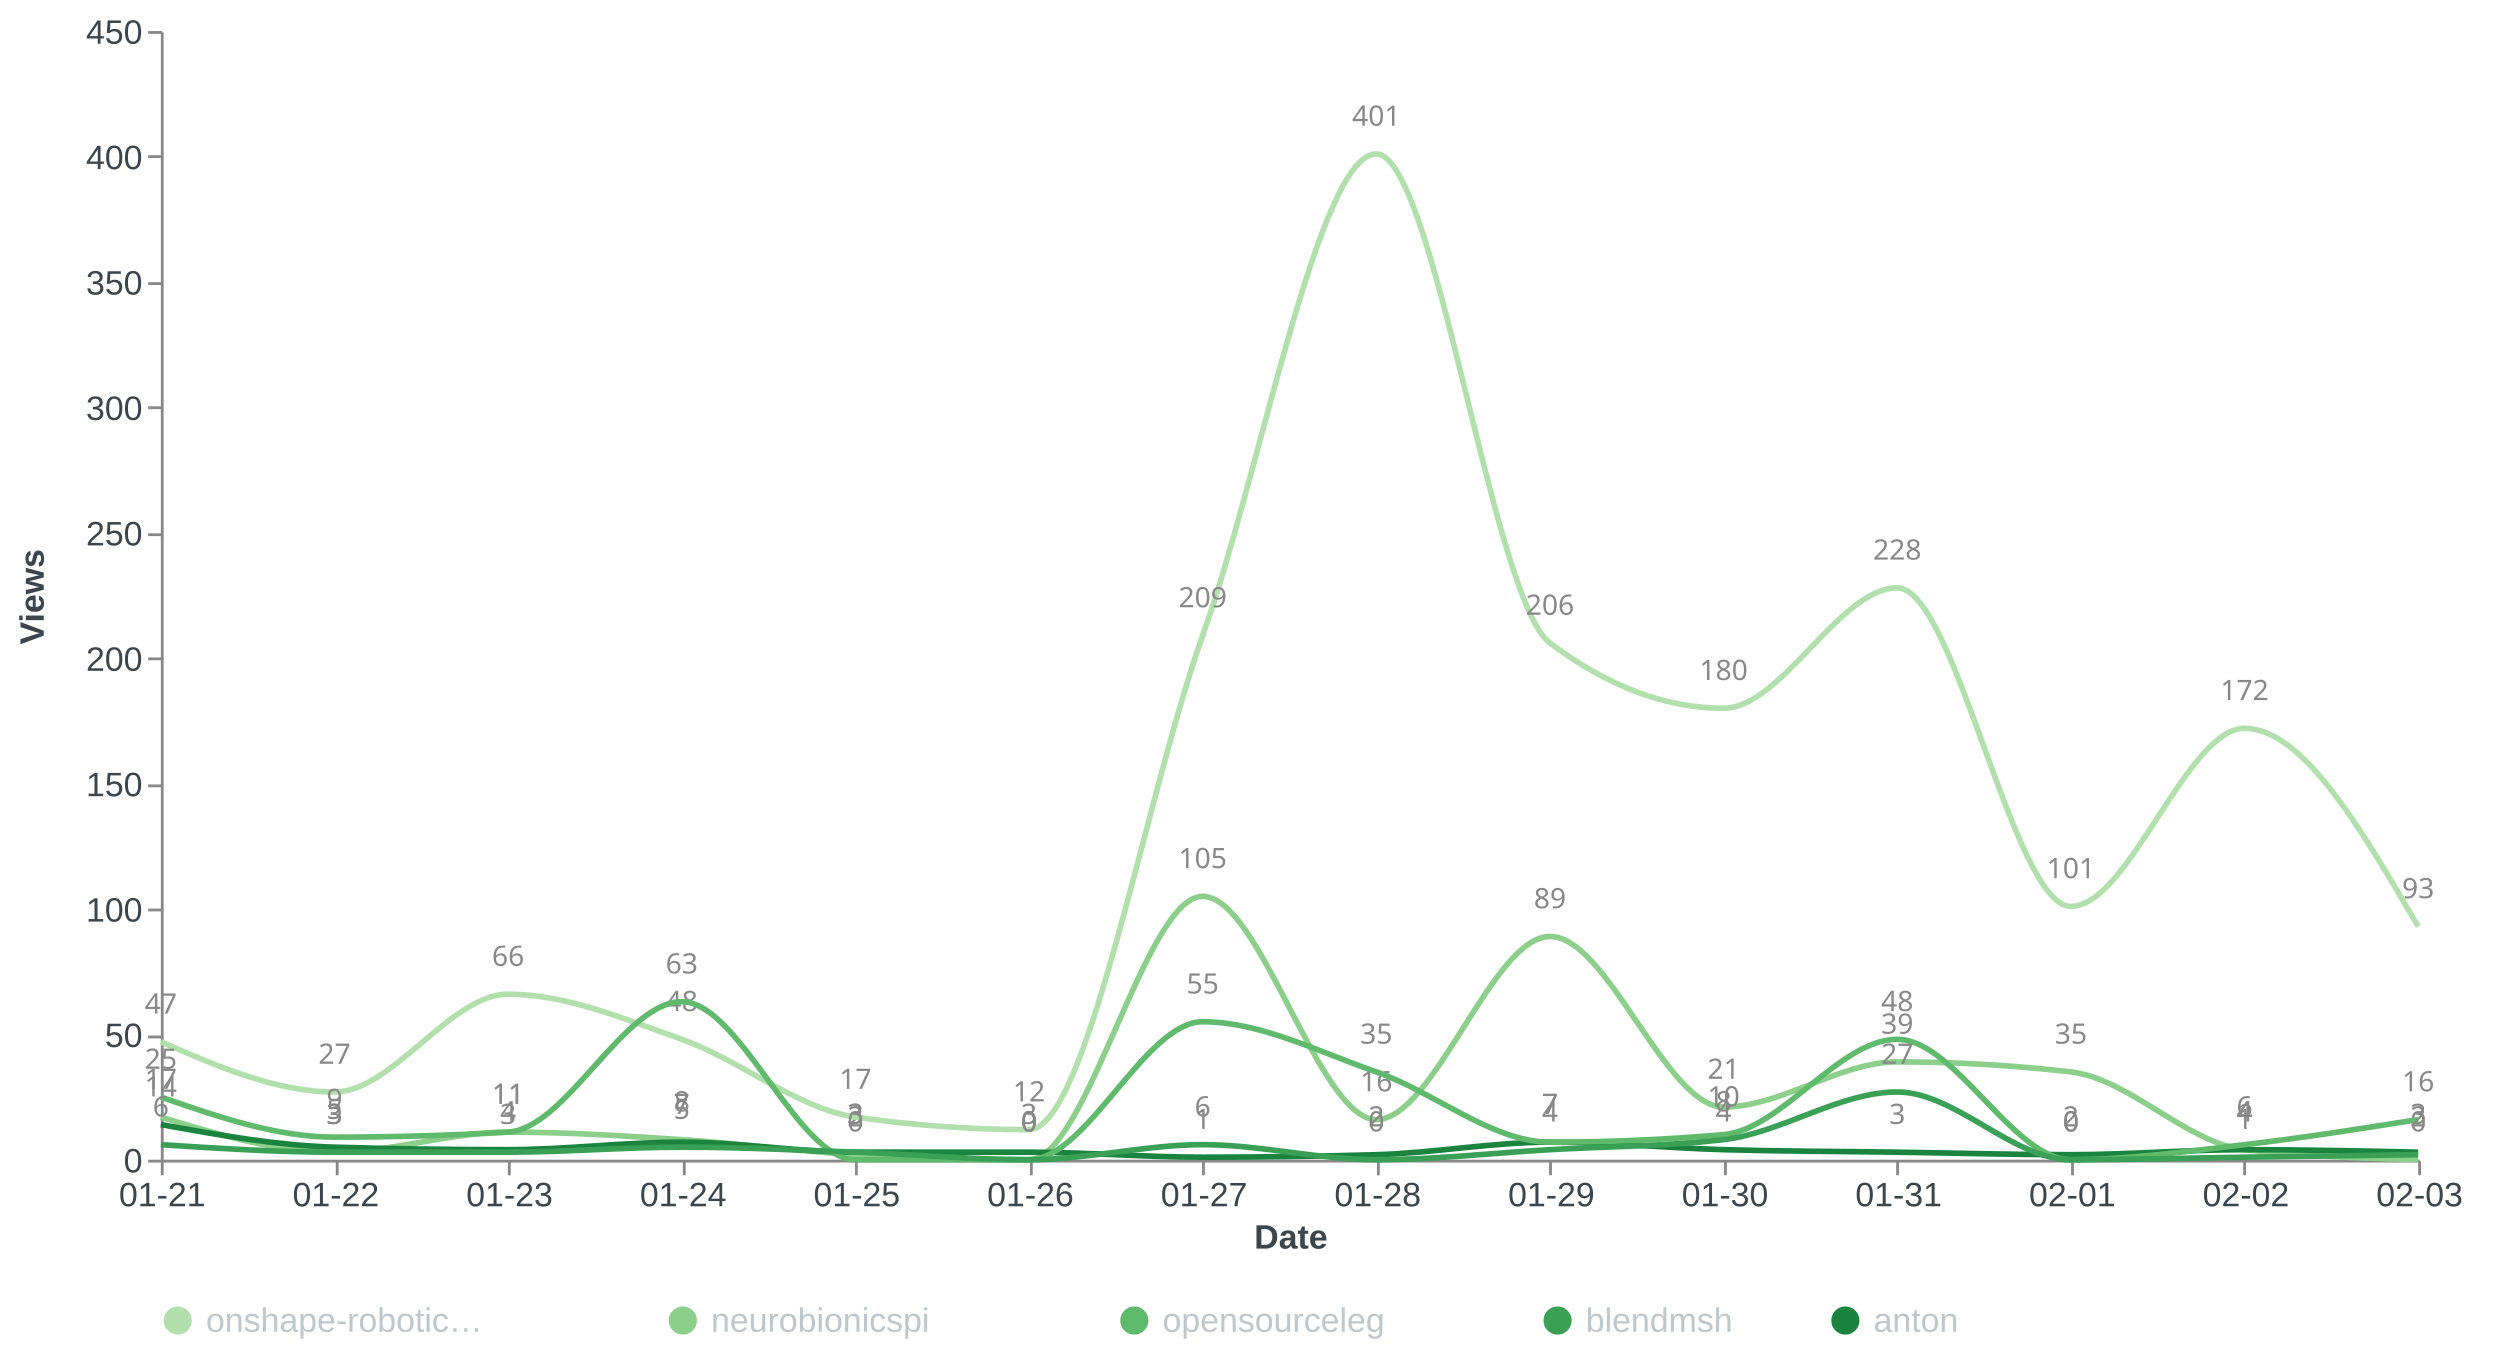
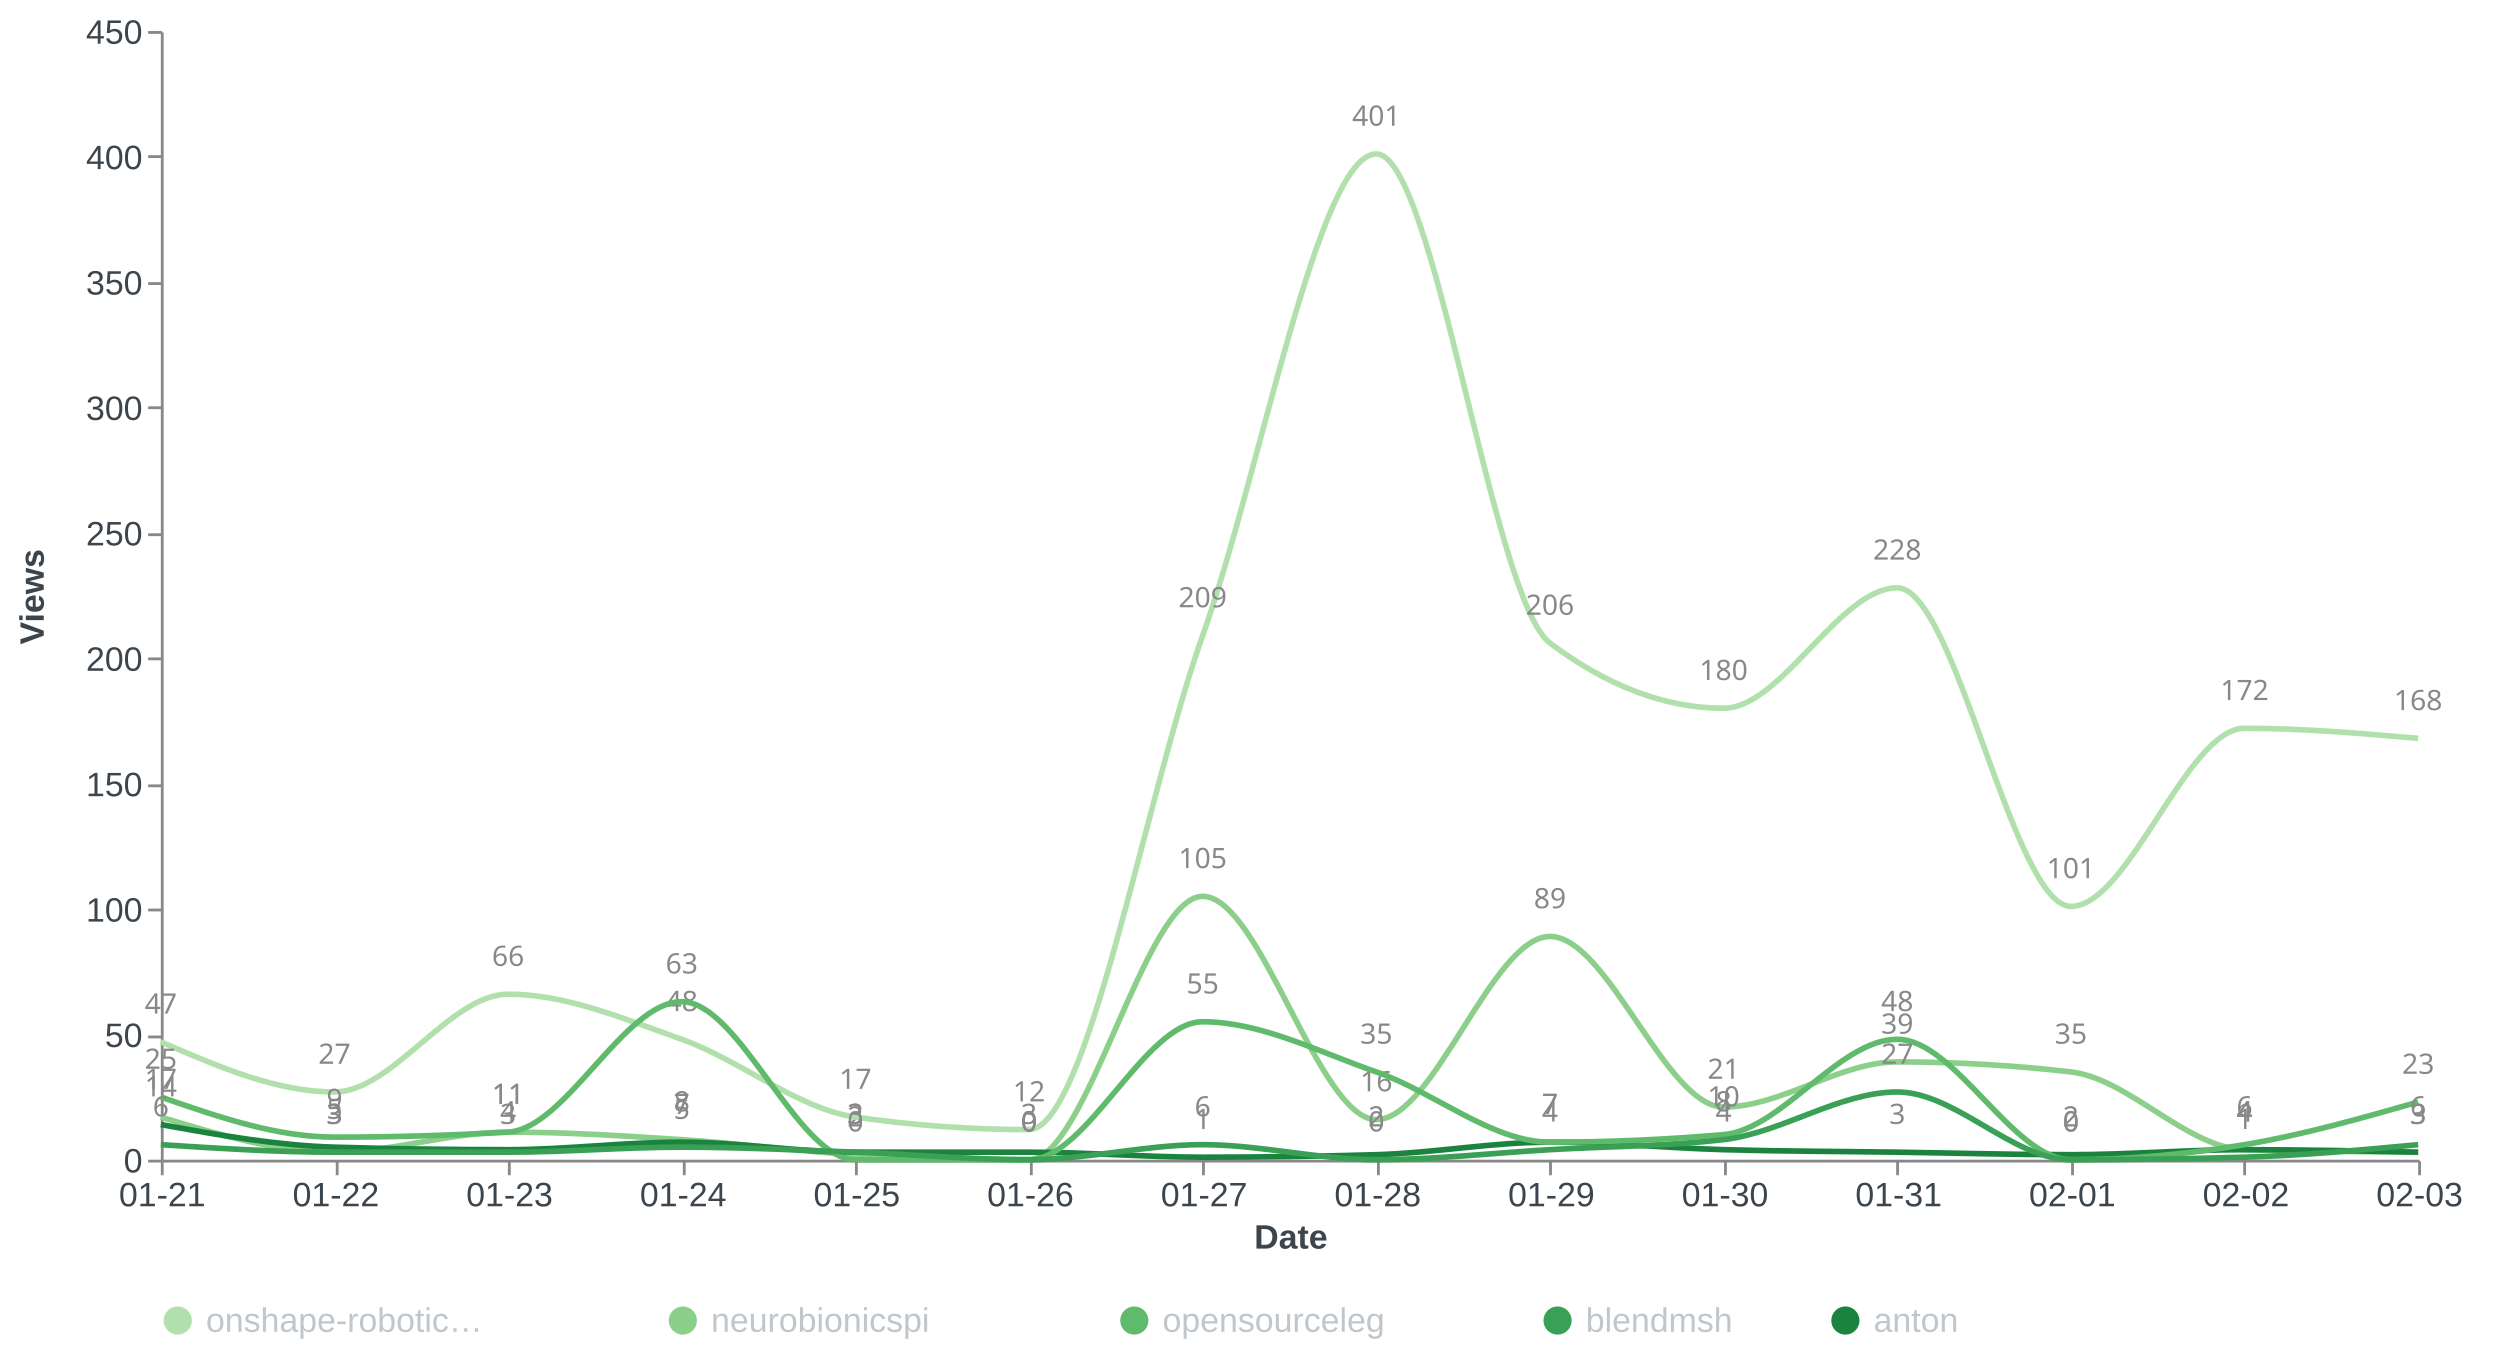
<svg xmlns="http://www.w3.org/2000/svg" version="1.1" class="marks" width="886" height="479" viewBox="0 0 886 479">
  <g fill="none" stroke-miterlimit="10" transform="translate(57,11)">
    <g class="mark-group role-frame root" role="graphics-object" aria-roledescription="group mark container">
      <g transform="translate(0,0)">
        <path class="background" aria-hidden="true" d="M0,0h800v400h-800Z" />
        <g>
          <g class="mark-group role-axis" role="graphics-symbol" aria-roledescription="axis" aria-label="X-axis titled 'Date' for a discrete scale with 14 values: 01-21, 01-22, 01-23, 01-24, 01-25, ending with 02-03">
            <g transform="translate(0.5,400.5)">
              <path class="background" aria-hidden="true" d="M0,0h0v0h0Z" pointer-events="none" />
              <g>
                <g class="mark-rule role-axis-tick" pointer-events="none">
                  <line transform="translate(0,0)" x2="0" y2="5" stroke="#888" stroke-width="1" opacity="1" />
                  <line transform="translate(62,0)" x2="0" y2="5" stroke="#888" stroke-width="1" opacity="1" />
                  <line transform="translate(123,0)" x2="0" y2="5" stroke="#888" stroke-width="1" opacity="1" />
                  <line transform="translate(185,0)" x2="0" y2="5" stroke="#888" stroke-width="1" opacity="1" />
                  <line transform="translate(246,0)" x2="0" y2="5" stroke="#888" stroke-width="1" opacity="1" />
                  <line transform="translate(308,0)" x2="0" y2="5" stroke="#888" stroke-width="1" opacity="1" />
                  <line transform="translate(369,0)" x2="0" y2="5" stroke="#888" stroke-width="1" opacity="1" />
                  <line transform="translate(431,0)" x2="0" y2="5" stroke="#888" stroke-width="1" opacity="1" />
                  <line transform="translate(492,0)" x2="0" y2="5" stroke="#888" stroke-width="1" opacity="1" />
                  <line transform="translate(554,0)" x2="0" y2="5" stroke="#888" stroke-width="1" opacity="1" />
                  <line transform="translate(615,0)" x2="0" y2="5" stroke="#888" stroke-width="1" opacity="1" />
                  <line transform="translate(677,0)" x2="0" y2="5" stroke="#888" stroke-width="1" opacity="1" />
                  <line transform="translate(738,0)" x2="0" y2="5" stroke="#888" stroke-width="1" opacity="1" />
                  <line transform="translate(800,0)" x2="0" y2="5" stroke="#888" stroke-width="1" opacity="1" />
                </g>
                <g class="mark-text role-axis-label" pointer-events="none">
                  <text text-anchor="middle" transform="translate(0,16)" font-family="Arial, sans-serif" font-size="12px" fill="#3c444c" opacity="1">01-21</text>
                  <text text-anchor="middle" transform="translate(61.53846,16)" font-family="Arial, sans-serif" font-size="12px" fill="#3c444c" opacity="1">01-22</text>
                  <text text-anchor="middle" transform="translate(123.0769,16)" font-family="Arial, sans-serif" font-size="12px" fill="#3c444c" opacity="1">01-23</text>
                  <text text-anchor="middle" transform="translate(184.6154,16)" font-family="Arial, sans-serif" font-size="12px" fill="#3c444c" opacity="1">01-24</text>
                  <text text-anchor="middle" transform="translate(246.1538,16)" font-family="Arial, sans-serif" font-size="12px" fill="#3c444c" opacity="1">01-25</text>
                  <text text-anchor="middle" transform="translate(307.6923,16)" font-family="Arial, sans-serif" font-size="12px" fill="#3c444c" opacity="1">01-26</text>
                  <text text-anchor="middle" transform="translate(369.2308,16)" font-family="Arial, sans-serif" font-size="12px" fill="#3c444c" opacity="1">01-27</text>
                  <text text-anchor="middle" transform="translate(430.7692,16)" font-family="Arial, sans-serif" font-size="12px" fill="#3c444c" opacity="1">01-28</text>
                  <text text-anchor="middle" transform="translate(492.3077,16)" font-family="Arial, sans-serif" font-size="12px" fill="#3c444c" opacity="1">01-29</text>
                  <text text-anchor="middle" transform="translate(553.8462,16)" font-family="Arial, sans-serif" font-size="12px" fill="#3c444c" opacity="1">01-30</text>
                  <text text-anchor="middle" transform="translate(615.3846,16)" font-family="Arial, sans-serif" font-size="12px" fill="#3c444c" opacity="1">01-31</text>
                  <text text-anchor="middle" transform="translate(676.9231,16)" font-family="Arial, sans-serif" font-size="12px" fill="#3c444c" opacity="1">02-01</text>
                  <text text-anchor="middle" transform="translate(738.4615,16)" font-family="Arial, sans-serif" font-size="12px" fill="#3c444c" opacity="1">02-02</text>
                  <text text-anchor="middle" transform="translate(800,16)" font-family="Arial, sans-serif" font-size="12px" fill="#3c444c" opacity="1">02-03</text>
                </g>
                <g class="mark-rule role-axis-domain" pointer-events="none">
                  <line transform="translate(0,0)" x2="800" y2="0" stroke="#888" stroke-width="1" opacity="1" />
                </g>
                <g class="mark-text role-axis-title" pointer-events="none">
                  <text text-anchor="middle" transform="translate(400,31)" font-family="Arial, sans-serif" font-size="12px" font-weight="bold" fill="#3c444c" opacity="1">Date</text>
                </g>
              </g>
              <path class="foreground" aria-hidden="true" d="" pointer-events="none" display="none" />
            </g>
          </g>
          <g class="mark-group role-axis" role="graphics-symbol" aria-roledescription="axis" aria-label="Y-axis titled 'Views' for a linear scale with values from 0 to 450">
            <g transform="translate(0.5,0.5)">
              <path class="background" aria-hidden="true" d="M0,0h0v0h0Z" pointer-events="none" />
              <g>
                <g class="mark-rule role-axis-tick" pointer-events="none">
                  <line transform="translate(0,400)" x2="-5" y2="0" stroke="#888" stroke-width="1" opacity="1" />
                  <line transform="translate(0,356)" x2="-5" y2="0" stroke="#888" stroke-width="1" opacity="1" />
                  <line transform="translate(0,311)" x2="-5" y2="0" stroke="#888" stroke-width="1" opacity="1" />
                  <line transform="translate(0,267)" x2="-5" y2="0" stroke="#888" stroke-width="1" opacity="1" />
                  <line transform="translate(0,222)" x2="-5" y2="0" stroke="#888" stroke-width="1" opacity="1" />
                  <line transform="translate(0,178)" x2="-5" y2="0" stroke="#888" stroke-width="1" opacity="1" />
                  <line transform="translate(0,133)" x2="-5" y2="0" stroke="#888" stroke-width="1" opacity="1" />
                  <line transform="translate(0,89)" x2="-5" y2="0" stroke="#888" stroke-width="1" opacity="1" />
                  <line transform="translate(0,44)" x2="-5" y2="0" stroke="#888" stroke-width="1" opacity="1" />
                  <line transform="translate(0,0)" x2="-5" y2="0" stroke="#888" stroke-width="1" opacity="1" />
                </g>
                <g class="mark-text role-axis-label" pointer-events="none">
                  <text text-anchor="end" transform="translate(-7,404)" font-family="Arial, sans-serif" font-size="12px" fill="#3c444c" opacity="1">0</text>
                  <text text-anchor="end" transform="translate(-7,359.5556)" font-family="Arial, sans-serif" font-size="12px" fill="#3c444c" opacity="1">50</text>
                  <text text-anchor="end" transform="translate(-7,315.1111)" font-family="Arial, sans-serif" font-size="12px" fill="#3c444c" opacity="1">100</text>
                  <text text-anchor="end" transform="translate(-7,270.6667)" font-family="Arial, sans-serif" font-size="12px" fill="#3c444c" opacity="1">150</text>
                  <text text-anchor="end" transform="translate(-7,226.2222)" font-family="Arial, sans-serif" font-size="12px" fill="#3c444c" opacity="1">200</text>
                  <text text-anchor="end" transform="translate(-7,181.7778)" font-family="Arial, sans-serif" font-size="12px" fill="#3c444c" opacity="1">250</text>
                  <text text-anchor="end" transform="translate(-7,137.3333)" font-family="Arial, sans-serif" font-size="12px" fill="#3c444c" opacity="1">300</text>
                  <text text-anchor="end" transform="translate(-7,92.88889)" font-family="Arial, sans-serif" font-size="12px" fill="#3c444c" opacity="1">350</text>
                  <text text-anchor="end" transform="translate(-7,48.44444)" font-family="Arial, sans-serif" font-size="12px" fill="#3c444c" opacity="1">400</text>
                  <text text-anchor="end" transform="translate(-7,4)" font-family="Arial, sans-serif" font-size="12px" fill="#3c444c" opacity="1">450</text>
                </g>
                <g class="mark-rule role-axis-domain" pointer-events="none">
                  <line transform="translate(0,400)" x2="0" y2="-400" stroke="#888" stroke-width="1" opacity="1" />
                </g>
                <g class="mark-text role-axis-title" pointer-events="none">
                  <text text-anchor="middle" transform="translate(-39,200) rotate(-90) translate(0,-3)" font-family="Arial, sans-serif" font-size="12px" font-weight="bold" fill="#3c444c" opacity="1">Views</text>
                </g>
              </g>
              <path class="foreground" aria-hidden="true" d="" pointer-events="none" display="none" />
            </g>
          </g>
          <g class="mark-group role-scope" role="graphics-object" aria-roledescription="group mark container">
            <g transform="translate(0,0)">
              <path class="background" aria-hidden="true" d="M0,0h0v0h0Z" />
              <g>
                <g class="mark-line role-mark" role="graphics-symbol" aria-roledescription="line mark container">
-                   <path d="M0,384.889C20.513,391.111,41.026,397.333,61.538,397.333C82.051,397.333,102.564,390.222,123.077,390.222C143.59,390.222,164.103,391.556,184.615,392.889C205.128,394.222,225.641,397.037,246.154,398.222C266.667,399.407,287.179,400,307.692,400C328.205,400,348.718,306.667,369.231,306.667C389.744,306.667,410.256,385.778,430.769,385.778C451.282,385.778,471.795,320.889,492.308,320.889C512.821,320.889,533.333,381.333,553.846,381.333C574.359,381.333,594.872,365.333,615.385,365.333C635.897,365.333,656.41,366.519,676.923,368.889C697.436,371.259,717.949,394.074,738.462,396.444C758.974,398.815,779.487,399.407,800,400" stroke="rgb(140, 207, 138)" stroke-width="2" />
+                   <path d="M0,384.889C20.513,391.111,41.026,397.333,61.538,397.333C82.051,397.333,102.564,390.222,123.077,390.222C143.59,390.222,164.103,391.556,184.615,392.889C205.128,394.222,225.641,397.037,246.154,398.222C266.667,399.407,287.179,400,307.692,400C328.205,400,348.718,306.667,369.231,306.667C389.744,306.667,410.256,385.778,430.769,385.778C451.282,385.778,471.795,320.889,492.308,320.889C512.821,320.889,533.333,381.333,553.846,381.333C574.359,381.333,594.872,365.333,615.385,365.333C635.897,365.333,656.41,366.519,676.923,368.889C697.436,371.259,717.949,395.852,738.462,396.444C758.974,397.037,779.487,397.185,800,397.333" stroke="rgb(140, 207, 138)" stroke-width="2" />
                </g>
                <g class="mark-text role-mark" role="graphics-object" aria-roledescription="text mark container">
                  <text text-anchor="middle" transform="translate(0,374.8889)" font-family="sans-serif" font-size="10px" fill="#888888">17</text>
                  <text text-anchor="middle" transform="translate(61.53846,387.3333)" font-family="sans-serif" font-size="10px" fill="#888888">3</text>
                  <text text-anchor="middle" transform="translate(123.0769,380.2222)" font-family="sans-serif" font-size="10px" fill="#888888">11</text>
                  <text text-anchor="middle" transform="translate(184.6154,382.8889)" font-family="sans-serif" font-size="10px" fill="#888888">8</text>
                  <text text-anchor="middle" transform="translate(246.1538,388.2222)" font-family="sans-serif" font-size="10px" fill="#888888">2</text>
                  <text text-anchor="middle" transform="translate(307.6923,390)" font-family="sans-serif" font-size="10px" fill="#888888">0</text>
                  <text text-anchor="middle" transform="translate(369.2308,296.6667)" font-family="sans-serif" font-size="10px" fill="#888888">105</text>
                  <text text-anchor="middle" transform="translate(430.7692,375.7778)" font-family="sans-serif" font-size="10px" fill="#888888">16</text>
                  <text text-anchor="middle" transform="translate(492.3077,310.8889)" font-family="sans-serif" font-size="10px" fill="#888888">89</text>
                  <text text-anchor="middle" transform="translate(553.8462,371.3333)" font-family="sans-serif" font-size="10px" fill="#888888">21</text>
                  <text text-anchor="middle" transform="translate(615.3846,355.3333)" font-family="sans-serif" font-size="10px" fill="#888888">39</text>
                  <text text-anchor="middle" transform="translate(676.9231,358.8889)" font-family="sans-serif" font-size="10px" fill="#888888">35</text>
                  <text text-anchor="middle" transform="translate(738.4615,386.4444)" font-family="sans-serif" font-size="10px" fill="#888888">4</text>
-                   <text text-anchor="middle" transform="translate(800,390)" font-family="sans-serif" font-size="10px" fill="#888888">0</text>
+                   <text text-anchor="middle" transform="translate(800,387.3333)" font-family="sans-serif" font-size="10px" fill="#888888">3</text>
                </g>
              </g>
              <path class="foreground" aria-hidden="true" d="" display="none" />
            </g>
            <g transform="translate(0,0)">
              <path class="background" aria-hidden="true" d="M0,0h0v0h0Z" />
              <g>
                <g class="mark-line role-mark" role="graphics-symbol" aria-roledescription="line mark container">
                  <path d="M0,387.556C20.513,391.259,41.026,394.963,61.538,395.556C82.051,396.148,102.564,396.444,123.077,396.444C143.59,396.444,164.103,393.778,184.615,393.778C205.128,393.778,225.641,397.333,246.154,397.333C266.667,397.333,287.179,397.333,307.692,397.333C328.205,397.333,348.718,399.111,369.231,399.111C389.744,399.111,410.256,398.815,430.769,398.222C451.282,397.63,471.795,393.778,492.308,393.778C512.821,393.778,533.333,395.852,553.846,396.444C574.359,397.037,594.872,397.037,615.385,397.333C635.897,397.63,656.41,398.222,676.923,398.222C697.436,398.222,717.949,396.444,738.462,396.444C758.974,396.444,779.487,396.889,800,397.333" stroke="rgb(26, 131, 62)" stroke-width="2" />
                </g>
                <g class="mark-text role-mark" role="graphics-object" aria-roledescription="text mark container">
                  <text text-anchor="middle" transform="translate(0,377.5556)" font-family="sans-serif" font-size="10px" fill="#888888">14</text>
                  <text text-anchor="middle" transform="translate(61.53846,385.5556)" font-family="sans-serif" font-size="10px" fill="#888888">5</text>
                  <text text-anchor="middle" transform="translate(123.0769,386.4444)" font-family="sans-serif" font-size="10px" fill="#888888">4</text>
                  <text text-anchor="middle" transform="translate(184.6154,383.7778)" font-family="sans-serif" font-size="10px" fill="#888888">7</text>
                  <text text-anchor="middle" transform="translate(246.1538,387.3333)" font-family="sans-serif" font-size="10px" fill="#888888">3</text>
                  <text text-anchor="middle" transform="translate(307.6923,387.3333)" font-family="sans-serif" font-size="10px" fill="#888888">3</text>
                  <text text-anchor="middle" transform="translate(369.2308,389.1111)" font-family="sans-serif" font-size="10px" fill="#888888">1</text>
                  <text text-anchor="middle" transform="translate(430.7692,388.2222)" font-family="sans-serif" font-size="10px" fill="#888888">2</text>
                  <text text-anchor="middle" transform="translate(492.3077,383.7778)" font-family="sans-serif" font-size="10px" fill="#888888">7</text>
                  <text text-anchor="middle" transform="translate(553.8462,386.4444)" font-family="sans-serif" font-size="10px" fill="#888888">4</text>
                  <text text-anchor="middle" transform="translate(615.3846,387.3333)" font-family="sans-serif" font-size="10px" fill="#888888">3</text>
                  <text text-anchor="middle" transform="translate(676.9231,388.2222)" font-family="sans-serif" font-size="10px" fill="#888888">2</text>
                  <text text-anchor="middle" transform="translate(738.4615,386.4444)" font-family="sans-serif" font-size="10px" fill="#888888">4</text>
                  <text text-anchor="middle" transform="translate(800,387.3333)" font-family="sans-serif" font-size="10px" fill="#888888">3</text>
                </g>
              </g>
              <path class="foreground" aria-hidden="true" d="" display="none" />
            </g>
            <g transform="translate(0,0)">
              <path class="background" aria-hidden="true" d="M0,0h0v0h0Z" />
              <g>
                <g class="mark-line role-mark" role="graphics-symbol" aria-roledescription="line mark container">
-                   <path d="M0,358.222C20.513,367.111,41.026,376,61.538,376C82.051,376,102.564,341.333,123.077,341.333C143.59,341.333,164.103,350.074,184.615,357.333C205.128,364.593,225.641,381.926,246.154,384.889C266.667,387.852,287.179,389.333,307.692,389.333C328.205,389.333,348.718,271.852,369.231,214.222C389.744,156.593,410.256,43.556,430.769,43.556C451.282,43.556,471.795,201.481,492.308,216.889C512.821,232.296,533.333,240,553.846,240C574.359,240,594.872,197.333,615.385,197.333C635.897,197.333,656.41,310.222,676.923,310.222C697.436,310.222,717.949,247.111,738.462,247.111C758.974,247.111,779.487,282.222,800,317.333" stroke="rgb(178, 224, 172)" stroke-width="2" />
+                   <path d="M0,358.222C20.513,367.111,41.026,376,61.538,376C82.051,376,102.564,341.333,123.077,341.333C143.59,341.333,164.103,350.074,184.615,357.333C205.128,364.593,225.641,381.926,246.154,384.889C266.667,387.852,287.179,389.333,307.692,389.333C328.205,389.333,348.718,271.852,369.231,214.222C389.744,156.593,410.256,43.556,430.769,43.556C451.282,43.556,471.795,201.481,492.308,216.889C512.821,232.296,533.333,240,553.846,240C574.359,240,594.872,197.333,615.385,197.333C635.897,197.333,656.41,310.222,676.923,310.222C697.436,310.222,717.949,247.111,738.462,247.111C758.974,247.111,779.487,248.889,800,250.667" stroke="rgb(178, 224, 172)" stroke-width="2" />
                </g>
                <g class="mark-text role-mark" role="graphics-object" aria-roledescription="text mark container">
                  <text text-anchor="middle" transform="translate(0,348.2222)" font-family="sans-serif" font-size="10px" fill="#888888">47</text>
                  <text text-anchor="middle" transform="translate(61.53846,366)" font-family="sans-serif" font-size="10px" fill="#888888">27</text>
                  <text text-anchor="middle" transform="translate(123.0769,331.3333)" font-family="sans-serif" font-size="10px" fill="#888888">66</text>
                  <text text-anchor="middle" transform="translate(184.6154,347.3333)" font-family="sans-serif" font-size="10px" fill="#888888">48</text>
                  <text text-anchor="middle" transform="translate(246.1538,374.8889)" font-family="sans-serif" font-size="10px" fill="#888888">17</text>
                  <text text-anchor="middle" transform="translate(307.6923,379.3333)" font-family="sans-serif" font-size="10px" fill="#888888">12</text>
                  <text text-anchor="middle" transform="translate(369.2308,204.2222)" font-family="sans-serif" font-size="10px" fill="#888888">209</text>
                  <text text-anchor="middle" transform="translate(430.7692,33.55556)" font-family="sans-serif" font-size="10px" fill="#888888">401</text>
                  <text text-anchor="middle" transform="translate(492.3077,206.8889)" font-family="sans-serif" font-size="10px" fill="#888888">206</text>
                  <text text-anchor="middle" transform="translate(553.8462,230)" font-family="sans-serif" font-size="10px" fill="#888888">180</text>
                  <text text-anchor="middle" transform="translate(615.3846,187.3333)" font-family="sans-serif" font-size="10px" fill="#888888">228</text>
                  <text text-anchor="middle" transform="translate(676.9231,300.2222)" font-family="sans-serif" font-size="10px" fill="#888888">101</text>
                  <text text-anchor="middle" transform="translate(738.4615,237.1111)" font-family="sans-serif" font-size="10px" fill="#888888">172</text>
-                   <text text-anchor="middle" transform="translate(800,307.3333)" font-family="sans-serif" font-size="10px" fill="#888888">93</text>
-                 </g>
-               </g>
-               <path class="foreground" aria-hidden="true" d="" display="none" />
-             </g>
-             <g transform="translate(0,0)">
-               <path class="background" aria-hidden="true" d="M0,0h0v0h0Z" />
-               <g>
-                 <g class="mark-line role-mark" role="graphics-symbol" aria-roledescription="line mark container">
-                   <path d="M0,377.778C20.513,384.889,41.026,392,61.538,392C82.051,392,102.564,391.407,123.077,390.222C143.59,389.037,164.103,344,184.615,344C205.128,344,225.641,400,246.154,400C266.667,400,287.179,400,307.692,400C328.205,400,348.718,351.111,369.231,351.111C389.744,351.111,410.256,361.778,430.769,368.889C451.282,376,471.795,393.778,492.308,393.778C512.821,393.778,533.333,392.889,553.846,391.111C574.359,389.333,594.872,357.333,615.385,357.333C635.897,357.333,656.41,400,676.923,400C697.436,400,717.949,397.037,738.462,394.667C758.974,392.296,779.487,389.037,800,385.778" stroke="rgb(96, 186, 108)" stroke-width="2" />
+                   <text text-anchor="middle" transform="translate(800,240.6667)" font-family="sans-serif" font-size="10px" fill="#888888">168</text>
+                 </g>
+               </g>
+               <path class="foreground" aria-hidden="true" d="" display="none" />
+             </g>
+             <g transform="translate(0,0)">
+               <path class="background" aria-hidden="true" d="M0,0h0v0h0Z" />
+               <g>
+                 <g class="mark-line role-mark" role="graphics-symbol" aria-roledescription="line mark container">
+                   <path d="M0,377.778C20.513,384.889,41.026,392,61.538,392C82.051,392,102.564,391.407,123.077,390.222C143.59,389.037,164.103,344,184.615,344C205.128,344,225.641,400,246.154,400C266.667,400,287.179,400,307.692,400C328.205,400,348.718,351.111,369.231,351.111C389.744,351.111,410.256,361.778,430.769,368.889C451.282,376,471.795,393.778,492.308,393.778C512.821,393.778,533.333,392.889,553.846,391.111C574.359,389.333,594.872,357.333,615.385,357.333C635.897,357.333,656.41,400,676.923,400C697.436,400,717.949,398.074,738.462,394.667C758.974,391.259,779.487,385.407,800,379.556" stroke="rgb(96, 186, 108)" stroke-width="2" />
                </g>
                <g class="mark-text role-mark" role="graphics-object" aria-roledescription="text mark container">
                  <text text-anchor="middle" transform="translate(0,367.7778)" font-family="sans-serif" font-size="10px" fill="#888888">25</text>
                  <text text-anchor="middle" transform="translate(61.53846,382)" font-family="sans-serif" font-size="10px" fill="#888888">9</text>
                  <text text-anchor="middle" transform="translate(123.0769,380.2222)" font-family="sans-serif" font-size="10px" fill="#888888">11</text>
                  <text text-anchor="middle" transform="translate(184.6154,334)" font-family="sans-serif" font-size="10px" fill="#888888">63</text>
                  <text text-anchor="middle" transform="translate(246.1538,390)" font-family="sans-serif" font-size="10px" fill="#888888">0</text>
                  <text text-anchor="middle" transform="translate(307.6923,390)" font-family="sans-serif" font-size="10px" fill="#888888">0</text>
                  <text text-anchor="middle" transform="translate(369.2308,341.1111)" font-family="sans-serif" font-size="10px" fill="#888888">55</text>
                  <text text-anchor="middle" transform="translate(430.7692,358.8889)" font-family="sans-serif" font-size="10px" fill="#888888">35</text>
                  <text text-anchor="middle" transform="translate(492.3077,383.7778)" font-family="sans-serif" font-size="10px" fill="#888888">7</text>
                  <text text-anchor="middle" transform="translate(553.8462,381.1111)" font-family="sans-serif" font-size="10px" fill="#888888">10</text>
                  <text text-anchor="middle" transform="translate(615.3846,347.3333)" font-family="sans-serif" font-size="10px" fill="#888888">48</text>
                  <text text-anchor="middle" transform="translate(676.9231,390)" font-family="sans-serif" font-size="10px" fill="#888888">0</text>
                  <text text-anchor="middle" transform="translate(738.4615,384.6667)" font-family="sans-serif" font-size="10px" fill="#888888">6</text>
-                   <text text-anchor="middle" transform="translate(800,375.7778)" font-family="sans-serif" font-size="10px" fill="#888888">16</text>
-                 </g>
-               </g>
-               <path class="foreground" aria-hidden="true" d="" display="none" />
-             </g>
-             <g transform="translate(0,0)">
-               <path class="background" aria-hidden="true" d="M0,0h0v0h0Z" />
-               <g>
-                 <g class="mark-line role-mark" role="graphics-symbol" aria-roledescription="line mark container">
-                   <path d="M0,394.667C20.513,396,41.026,397.333,61.538,397.333C82.051,397.333,102.564,397.333,123.077,397.333C143.59,397.333,164.103,395.556,184.615,395.556C205.128,395.556,225.641,396.593,246.154,397.333C266.667,398.074,287.179,400,307.692,400C328.205,400,348.718,394.667,369.231,394.667C389.744,394.667,410.256,400,430.769,400C451.282,400,471.795,397.63,492.308,396.444C512.821,395.259,533.333,395.259,553.846,392.889C574.359,390.519,594.872,376,615.385,376C635.897,376,656.41,400,676.923,400C697.436,400,717.949,399.407,738.462,399.111C758.974,398.815,779.487,398.519,800,398.222" stroke="rgb(57, 160, 85)" stroke-width="2" />
+                   <text text-anchor="middle" transform="translate(800,369.5556)" font-family="sans-serif" font-size="10px" fill="#888888">23</text>
+                 </g>
+               </g>
+               <path class="foreground" aria-hidden="true" d="" display="none" />
+             </g>
+             <g transform="translate(0,0)">
+               <path class="background" aria-hidden="true" d="M0,0h0v0h0Z" />
+               <g>
+                 <g class="mark-line role-mark" role="graphics-symbol" aria-roledescription="line mark container">
+                   <path d="M0,394.667C20.513,396,41.026,397.333,61.538,397.333C82.051,397.333,102.564,397.333,123.077,397.333C143.59,397.333,164.103,395.556,184.615,395.556C205.128,395.556,225.641,396.593,246.154,397.333C266.667,398.074,287.179,400,307.692,400C328.205,400,348.718,394.667,369.231,394.667C389.744,394.667,410.256,400,430.769,400C451.282,400,471.795,397.63,492.308,396.444C512.821,395.259,533.333,395.259,553.846,392.889C574.359,390.519,594.872,376,615.385,376C635.897,376,656.41,400,676.923,400C697.436,400,717.949,399.704,738.462,399.111C758.974,398.519,779.487,396.593,800,394.667" stroke="rgb(57, 160, 85)" stroke-width="2" />
                </g>
                <g class="mark-text role-mark" role="graphics-object" aria-roledescription="text mark container">
                  <text text-anchor="middle" transform="translate(0,384.6667)" font-family="sans-serif" font-size="10px" fill="#888888">6</text>
                  <text text-anchor="middle" transform="translate(61.53846,387.3333)" font-family="sans-serif" font-size="10px" fill="#888888">3</text>
                  <text text-anchor="middle" transform="translate(123.0769,387.3333)" font-family="sans-serif" font-size="10px" fill="#888888">3</text>
                  <text text-anchor="middle" transform="translate(184.6154,385.5556)" font-family="sans-serif" font-size="10px" fill="#888888">5</text>
                  <text text-anchor="middle" transform="translate(246.1538,387.3333)" font-family="sans-serif" font-size="10px" fill="#888888">3</text>
                  <text text-anchor="middle" transform="translate(307.6923,390)" font-family="sans-serif" font-size="10px" fill="#888888">0</text>
                  <text text-anchor="middle" transform="translate(369.2308,384.6667)" font-family="sans-serif" font-size="10px" fill="#888888">6</text>
                  <text text-anchor="middle" transform="translate(430.7692,390)" font-family="sans-serif" font-size="10px" fill="#888888">0</text>
                  <text text-anchor="middle" transform="translate(492.3077,386.4444)" font-family="sans-serif" font-size="10px" fill="#888888">4</text>
                  <text text-anchor="middle" transform="translate(553.8462,382.8889)" font-family="sans-serif" font-size="10px" fill="#888888">8</text>
                  <text text-anchor="middle" transform="translate(615.3846,366)" font-family="sans-serif" font-size="10px" fill="#888888">27</text>
                  <text text-anchor="middle" transform="translate(676.9231,390)" font-family="sans-serif" font-size="10px" fill="#888888">0</text>
                  <text text-anchor="middle" transform="translate(738.4615,389.1111)" font-family="sans-serif" font-size="10px" fill="#888888">1</text>
-                   <text text-anchor="middle" transform="translate(800,388.2222)" font-family="sans-serif" font-size="10px" fill="#888888">2</text>
+                   <text text-anchor="middle" transform="translate(800,384.6667)" font-family="sans-serif" font-size="10px" fill="#888888">6</text>
                </g>
              </g>
              <path class="foreground" aria-hidden="true" d="" display="none" />
            </g>
          </g>
          <g class="mark-group role-legend" role="graphics-symbol" aria-roledescription="legend" aria-label="Symbol legend for fill color with 5 values: onshape-robotics-toolkit, neurobionicspi, opensourceleg, blendmsh, anton">
            <g transform="translate(0,451)">
              <path class="background" aria-hidden="true" d="M0,0h655v12h-655Z" pointer-events="none" />
              <g>
                <g class="mark-group role-legend-entry">
                  <g transform="translate(0,0)">
                    <path class="background" aria-hidden="true" d="M0,0h0v0h0Z" pointer-events="none" />
                    <g>
                      <g class="mark-group role-scope" role="graphics-object" aria-roledescription="group mark container">
                        <g transform="translate(0,0)">
                          <path class="background" aria-hidden="true" d="M0,0h169v12h-169Z" pointer-events="none" opacity="1" />
                          <g>
                            <g class="mark-symbol role-legend-symbol" pointer-events="none">
                              <path transform="translate(6,6)" d="M5,0A5,5,0,1,1,-5,0A5,5,0,1,1,5,0" fill="rgb(178, 224, 172)" stroke-width="1.5" opacity="1" />
                            </g>
                            <g class="mark-text role-legend-label" pointer-events="none">
                              <text text-anchor="start" transform="translate(16,10)" font-family="Arial, sans-serif" font-size="12px" fill="#bfc6cc" opacity="1">onshape-robotic…</text>
                            </g>
                          </g>
                          <path class="foreground" aria-hidden="true" d="" pointer-events="none" display="none" />
                        </g>
                        <g transform="translate(179,0)">
                          <path class="background" aria-hidden="true" d="M0,0h150v12h-150Z" pointer-events="none" opacity="1" />
                          <g>
                            <g class="mark-symbol role-legend-symbol" pointer-events="none">
                              <path transform="translate(6,6)" d="M5,0A5,5,0,1,1,-5,0A5,5,0,1,1,5,0" fill="rgb(140, 207, 138)" stroke-width="1.5" opacity="1" />
                            </g>
                            <g class="mark-text role-legend-label" pointer-events="none">
                              <text text-anchor="start" transform="translate(16,10)" font-family="Arial, sans-serif" font-size="12px" fill="#bfc6cc" opacity="1">neurobionicspi</text>
                            </g>
                          </g>
                          <path class="foreground" aria-hidden="true" d="" pointer-events="none" display="none" />
                        </g>
                        <g transform="translate(339,0)">
                          <path class="background" aria-hidden="true" d="M0,0h140v12h-140Z" pointer-events="none" opacity="1" />
                          <g>
                            <g class="mark-symbol role-legend-symbol" pointer-events="none">
                              <path transform="translate(6,6)" d="M5,0A5,5,0,1,1,-5,0A5,5,0,1,1,5,0" fill="rgb(96, 186, 108)" stroke-width="1.5" opacity="1" />
                            </g>
                            <g class="mark-text role-legend-label" pointer-events="none">
                              <text text-anchor="start" transform="translate(16,10)" font-family="Arial, sans-serif" font-size="12px" fill="#bfc6cc" opacity="1">opensourceleg</text>
                            </g>
                          </g>
                          <path class="foreground" aria-hidden="true" d="" pointer-events="none" display="none" />
                        </g>
                        <g transform="translate(489,0)">
                          <path class="background" aria-hidden="true" d="M0,0h92v12h-92Z" pointer-events="none" opacity="1" />
                          <g>
                            <g class="mark-symbol role-legend-symbol" pointer-events="none">
                              <path transform="translate(6,6)" d="M5,0A5,5,0,1,1,-5,0A5,5,0,1,1,5,0" fill="rgb(57, 160, 85)" stroke-width="1.5" opacity="1" />
                            </g>
                            <g class="mark-text role-legend-label" pointer-events="none">
                              <text text-anchor="start" transform="translate(16,10)" font-family="Arial, sans-serif" font-size="12px" fill="#bfc6cc" opacity="1">blendmsh</text>
                            </g>
                          </g>
                          <path class="foreground" aria-hidden="true" d="" pointer-events="none" display="none" />
                        </g>
                        <g transform="translate(591,0)">
                          <path class="background" aria-hidden="true" d="M0,0h64v12h-64Z" pointer-events="none" opacity="1" />
                          <g>
                            <g class="mark-symbol role-legend-symbol" pointer-events="none">
                              <path transform="translate(6,6)" d="M5,0A5,5,0,1,1,-5,0A5,5,0,1,1,5,0" fill="rgb(26, 131, 62)" stroke-width="1.5" opacity="1" />
                            </g>
                            <g class="mark-text role-legend-label" pointer-events="none">
                              <text text-anchor="start" transform="translate(16,10)" font-family="Arial, sans-serif" font-size="12px" fill="#bfc6cc" opacity="1">anton</text>
                            </g>
                          </g>
                          <path class="foreground" aria-hidden="true" d="" pointer-events="none" display="none" />
                        </g>
                      </g>
                    </g>
                    <path class="foreground" aria-hidden="true" d="" pointer-events="none" display="none" />
                  </g>
                </g>
              </g>
              <path class="foreground" aria-hidden="true" d="" pointer-events="none" display="none" />
            </g>
          </g>
        </g>
        <path class="foreground" aria-hidden="true" d="" display="none" />
      </g>
    </g>
  </g>
</svg>
